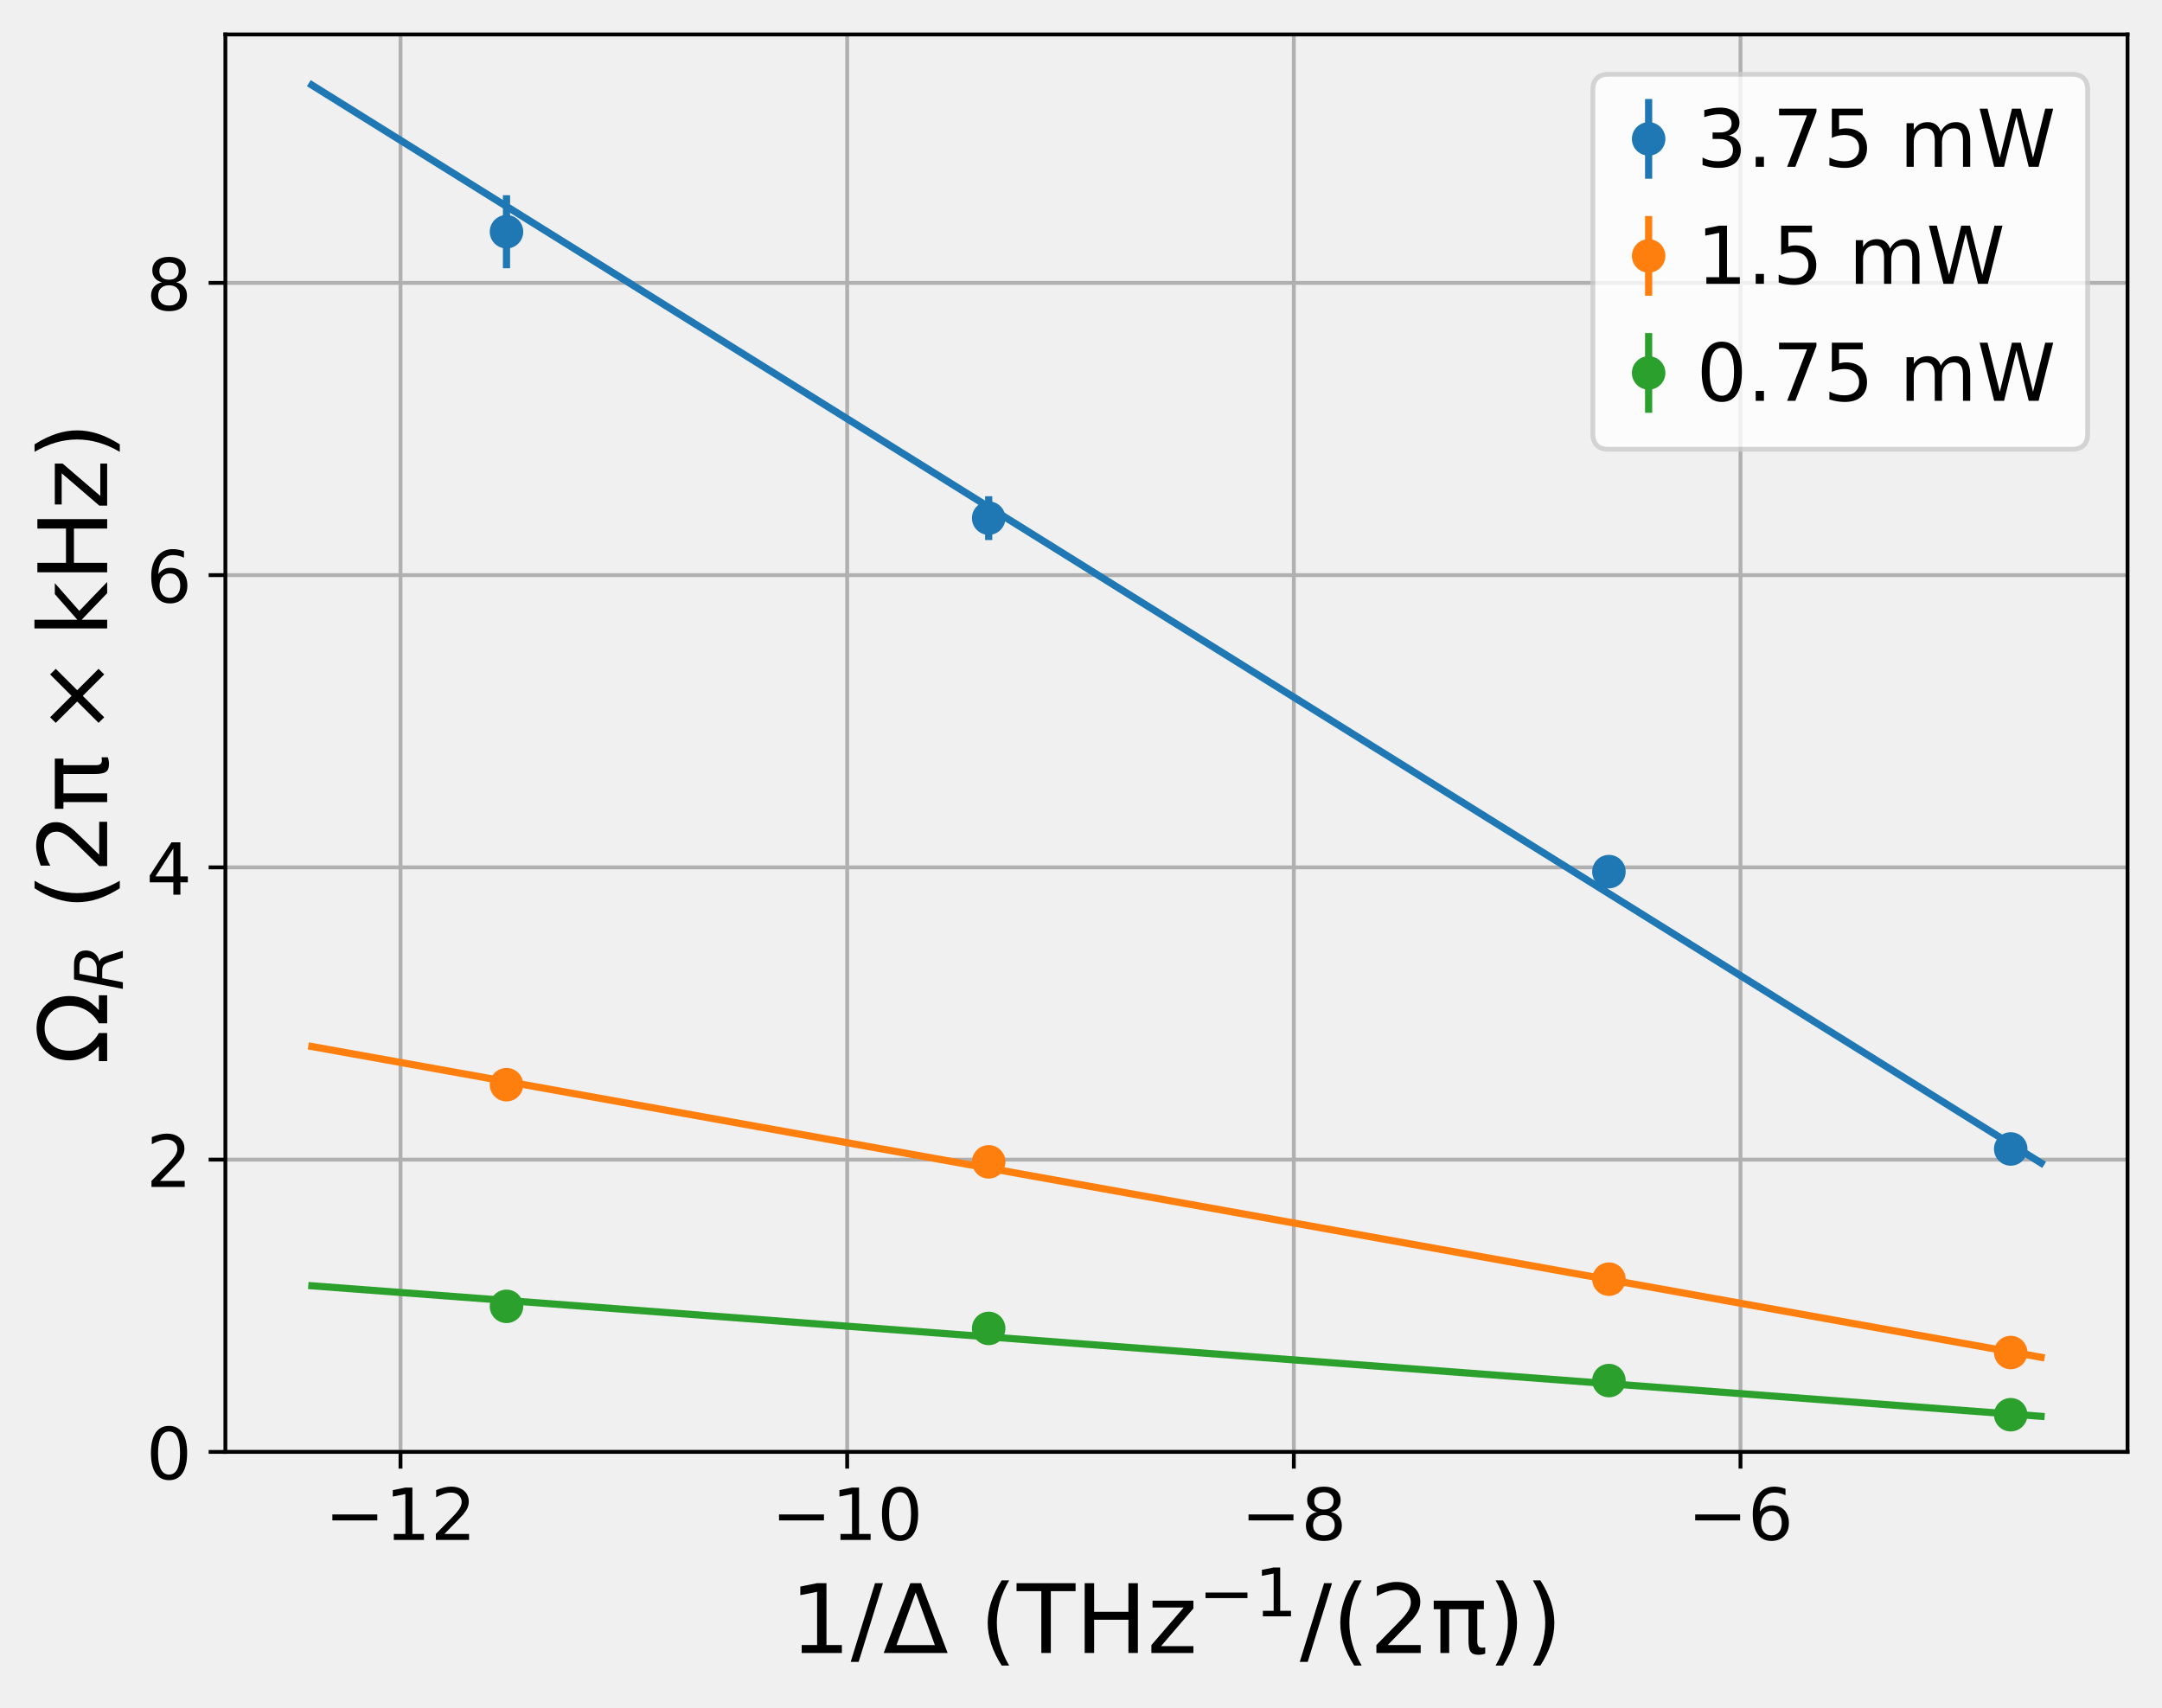
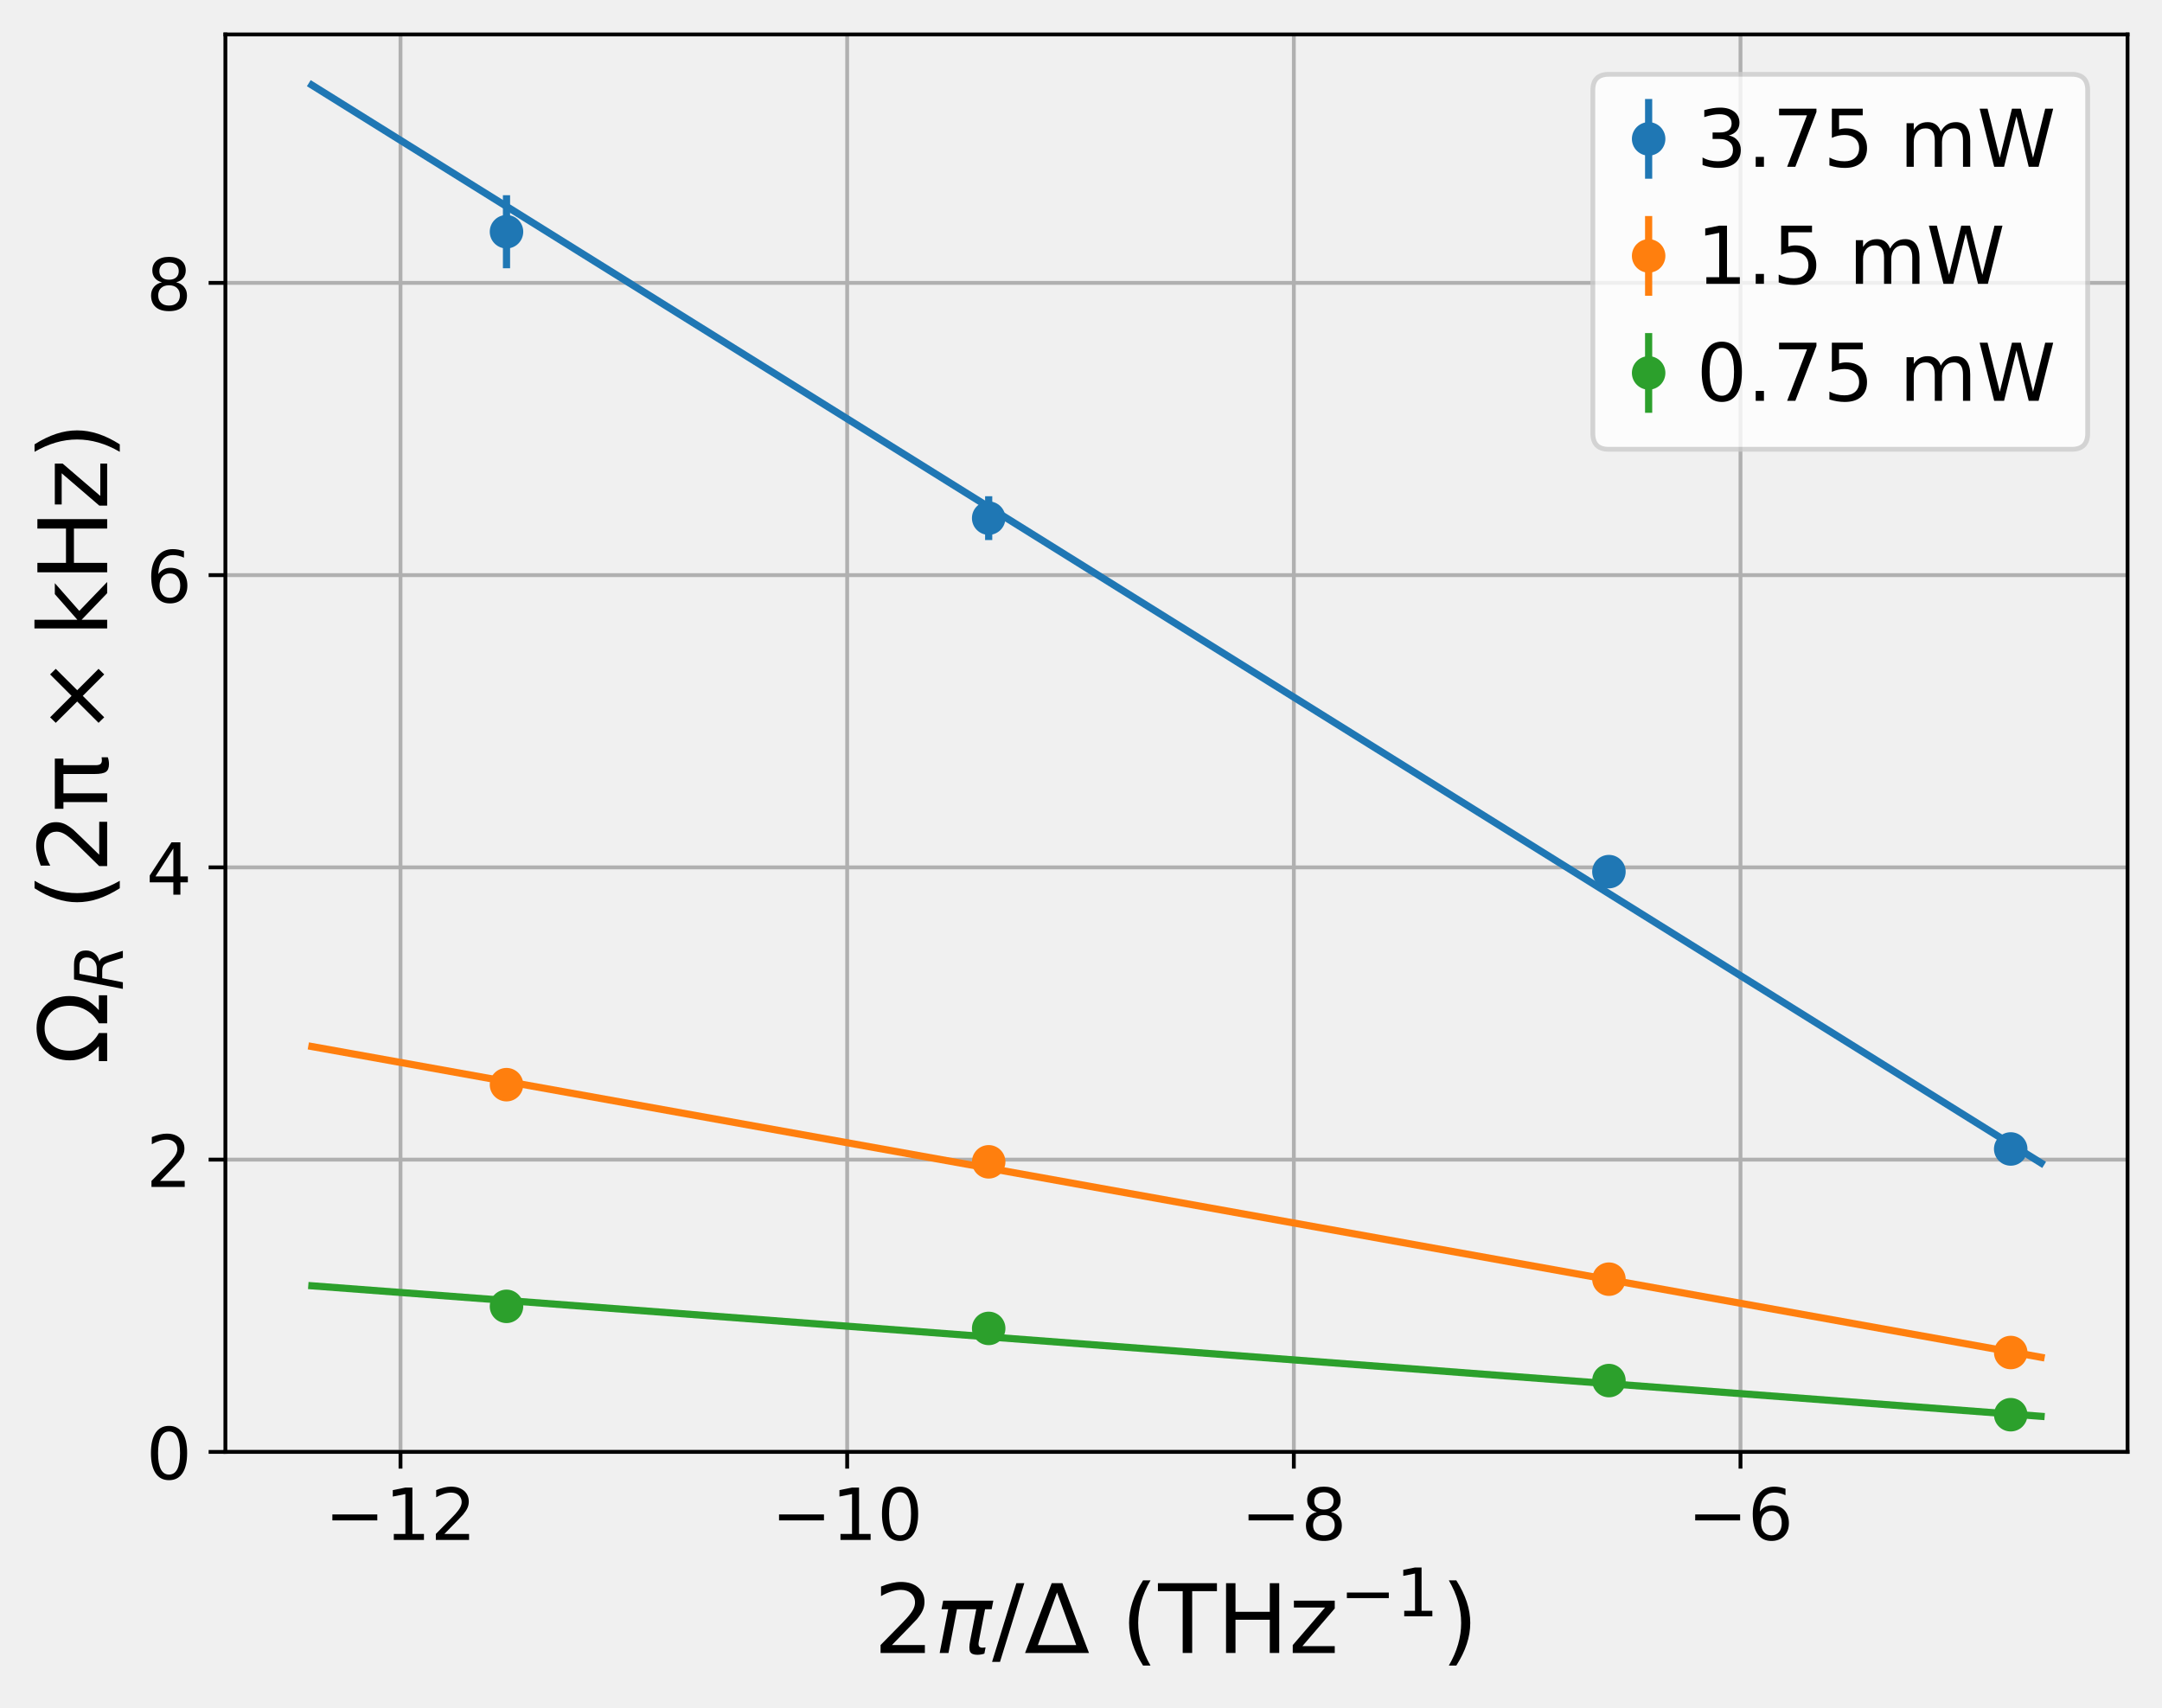
<svg xmlns="http://www.w3.org/2000/svg" xmlns:xlink="http://www.w3.org/1999/xlink" height="356.921pt" version="1.1" viewBox="0 0 451.803 356.921" width="451.803pt">
  <defs>
    <style type="text/css">*{stroke-linecap:butt;stroke-linejoin:round;}</style>
  </defs>
  <g id="figure_1">
    <g id="patch_1">
      <path d="M 0 356.921  L 451.803 356.921  L 451.803 0  L 0 0  z " style="fill:none;" />
    </g>
    <g id="axes_1">
      <g id="patch_2">
        <path d="M 47.1 303.404  L 444.603 303.404  L 444.603 7.2  L 47.1 7.2  z " style="fill:none;" />
      </g>
      <g id="matplotlib.axis_1">
        <g id="xtick_1">
          <g id="line2d_1">
            <path clip-path="url(#p856362ca1c)" d="M 83.696 303.404  L 83.696 7.2  " style="fill:none;stroke:#b0b0b0;stroke-linecap:square;stroke-width:0.8;" />
          </g>
          <g id="line2d_2">
            <defs>
              <path d="M 0 0  L 0 3.5  " id="m005f0a59be" style="stroke:#000000;stroke-width:0.8;" />
            </defs>
            <g>
              <use style="stroke:#000000;stroke-width:0.8;" x="83.696" xlink:href="#m005f0a59be" y="303.404" />
            </g>
          </g>
          <g id="text_1">
            <g transform="translate(67.8673 321.8016)scale(0.15 -0.15)">
              <defs>
                <path d="M 10.594 35.5  L 73.188 35.5  L 73.188 27.203  L 10.594 27.203  z " id="DejaVuSans-8722" />
                <path d="M 12.406 8.297  L 28.516 8.297  L 28.516 63.922  L 10.984 60.406  L 10.984 69.391  L 28.422 72.906  L 38.281 72.906  L 38.281 8.297  L 54.391 8.297  L 54.391 0  L 12.406 0  z " id="DejaVuSans-49" />
                <path d="M 19.188 8.297  L 53.609 8.297  L 53.609 0  L 7.328 0  L 7.328 8.297  Q 12.938 14.109 22.625 23.891  Q 32.328 33.688 34.812 36.531  Q 39.547 41.844 41.422 45.531  Q 43.312 49.219 43.312 52.781  Q 43.312 58.594 39.234 62.25  Q 35.156 65.922 28.609 65.922  Q 23.969 65.922 18.812 64.312  Q 13.672 62.703 7.812 59.422  L 7.812 69.391  Q 13.766 71.781 18.938 73  Q 24.125 74.219 28.422 74.219  Q 39.75 74.219 46.484 68.547  Q 53.219 62.891 53.219 53.422  Q 53.219 48.922 51.531 44.891  Q 49.859 40.875 45.406 35.406  Q 44.188 33.984 37.641 27.219  Q 31.109 20.453 19.188 8.297  z " id="DejaVuSans-50" />
              </defs>
              <use xlink:href="#DejaVuSans-8722" />
              <use x="83.789" xlink:href="#DejaVuSans-49" />
              <use x="147.412" xlink:href="#DejaVuSans-50" />
            </g>
          </g>
        </g>
        <g id="xtick_2">
          <g id="line2d_3">
            <path clip-path="url(#p856362ca1c)" d="M 177.037 303.404  L 177.037 7.2  " style="fill:none;stroke:#b0b0b0;stroke-linecap:square;stroke-width:0.8;" />
          </g>
          <g id="line2d_4">
            <g>
              <use style="stroke:#000000;stroke-width:0.8;" x="177.037" xlink:href="#m005f0a59be" y="303.404" />
            </g>
          </g>
          <g id="text_2">
            <g transform="translate(161.2088 321.8016)scale(0.15 -0.15)">
              <defs>
                <path d="M 31.781 66.406  Q 24.172 66.406 20.328 58.906  Q 16.5 51.422 16.5 36.375  Q 16.5 21.391 20.328 13.891  Q 24.172 6.391 31.781 6.391  Q 39.453 6.391 43.281 13.891  Q 47.125 21.391 47.125 36.375  Q 47.125 51.422 43.281 58.906  Q 39.453 66.406 31.781 66.406  z M 31.781 74.219  Q 44.047 74.219 50.516 64.516  Q 56.984 54.828 56.984 36.375  Q 56.984 17.969 50.516 8.266  Q 44.047 -1.422 31.781 -1.422  Q 19.531 -1.422 13.062 8.266  Q 6.594 17.969 6.594 36.375  Q 6.594 54.828 13.062 64.516  Q 19.531 74.219 31.781 74.219  z " id="DejaVuSans-48" />
              </defs>
              <use xlink:href="#DejaVuSans-8722" />
              <use x="83.789" xlink:href="#DejaVuSans-49" />
              <use x="147.412" xlink:href="#DejaVuSans-48" />
            </g>
          </g>
        </g>
        <g id="xtick_3">
          <g id="line2d_5">
            <path clip-path="url(#p856362ca1c)" d="M 270.379 303.404  L 270.379 7.2  " style="fill:none;stroke:#b0b0b0;stroke-linecap:square;stroke-width:0.8;" />
          </g>
          <g id="line2d_6">
            <g>
              <use style="stroke:#000000;stroke-width:0.8;" x="270.379" xlink:href="#m005f0a59be" y="303.404" />
            </g>
          </g>
          <g id="text_3">
            <g transform="translate(259.3221 321.8016)scale(0.15 -0.15)">
              <defs>
                <path d="M 31.781 34.625  Q 24.75 34.625 20.719 30.859  Q 16.703 27.094 16.703 20.516  Q 16.703 13.922 20.719 10.156  Q 24.75 6.391 31.781 6.391  Q 38.812 6.391 42.859 10.172  Q 46.922 13.969 46.922 20.516  Q 46.922 27.094 42.891 30.859  Q 38.875 34.625 31.781 34.625  z M 21.922 38.812  Q 15.578 40.375 12.031 44.719  Q 8.5 49.078 8.5 55.328  Q 8.5 64.062 14.719 69.141  Q 20.953 74.219 31.781 74.219  Q 42.672 74.219 48.875 69.141  Q 55.078 64.062 55.078 55.328  Q 55.078 49.078 51.531 44.719  Q 48 40.375 41.703 38.812  Q 48.828 37.156 52.797 32.312  Q 56.781 27.484 56.781 20.516  Q 56.781 9.906 50.312 4.234  Q 43.844 -1.422 31.781 -1.422  Q 19.734 -1.422 13.25 4.234  Q 6.781 9.906 6.781 20.516  Q 6.781 27.484 10.781 32.312  Q 14.797 37.156 21.922 38.812  z M 18.312 54.391  Q 18.312 48.734 21.844 45.562  Q 25.391 42.391 31.781 42.391  Q 38.141 42.391 41.719 45.562  Q 45.312 48.734 45.312 54.391  Q 45.312 60.062 41.719 63.234  Q 38.141 66.406 31.781 66.406  Q 25.391 66.406 21.844 63.234  Q 18.312 60.062 18.312 54.391  z " id="DejaVuSans-56" />
              </defs>
              <use xlink:href="#DejaVuSans-8722" />
              <use x="83.789" xlink:href="#DejaVuSans-56" />
            </g>
          </g>
        </g>
        <g id="xtick_4">
          <g id="line2d_7">
            <path clip-path="url(#p856362ca1c)" d="M 363.72 303.404  L 363.72 7.2  " style="fill:none;stroke:#b0b0b0;stroke-linecap:square;stroke-width:0.8;" />
          </g>
          <g id="line2d_8">
            <g>
              <use style="stroke:#000000;stroke-width:0.8;" x="363.72" xlink:href="#m005f0a59be" y="303.404" />
            </g>
          </g>
          <g id="text_4">
            <g transform="translate(352.6636 321.8016)scale(0.15 -0.15)">
              <defs>
                <path d="M 33.016 40.375  Q 26.375 40.375 22.484 35.828  Q 18.609 31.297 18.609 23.391  Q 18.609 15.531 22.484 10.953  Q 26.375 6.391 33.016 6.391  Q 39.656 6.391 43.531 10.953  Q 47.406 15.531 47.406 23.391  Q 47.406 31.297 43.531 35.828  Q 39.656 40.375 33.016 40.375  z M 52.594 71.297  L 52.594 62.312  Q 48.875 64.062 45.094 64.984  Q 41.312 65.922 37.594 65.922  Q 27.828 65.922 22.672 59.328  Q 17.531 52.734 16.797 39.406  Q 19.672 43.656 24.016 45.922  Q 28.375 48.188 33.594 48.188  Q 44.578 48.188 50.953 41.516  Q 57.328 34.859 57.328 23.391  Q 57.328 12.156 50.688 5.359  Q 44.047 -1.422 33.016 -1.422  Q 20.359 -1.422 13.672 8.266  Q 6.984 17.969 6.984 36.375  Q 6.984 53.656 15.188 63.938  Q 23.391 74.219 37.203 74.219  Q 40.922 74.219 44.703 73.484  Q 48.484 72.75 52.594 71.297  z " id="DejaVuSans-54" />
              </defs>
              <use xlink:href="#DejaVuSans-8722" />
              <use x="83.789" xlink:href="#DejaVuSans-54" />
            </g>
          </g>
        </g>
        <g id="text_5">
-           <g transform="translate(165.0516 345.5618)scale(0.2 -0.2)">
-             <defs>
+           <g transform="translate(182.5516 345.5618)scale(0.2 -0.2)">
+             <defs>
+               <path d="M 9.125 54.688  L 61.531 54.688  L 59.766 45.703  L 52.875 45.703  L 46.344 12.109  Q 45.656 8.594 46.578 7.031  Q 47.469 5.516 50.141 5.516  Q 50.875 5.516 51.953 5.672  Q 53.078 5.766 53.422 5.812  L 52.156 -0.688  Q 50.344 -1.312 48.484 -1.609  Q 46.578 -1.906 44.781 -1.906  Q 38.922 -1.906 37.312 1.266  Q 35.688 4.5 37.359 13.094  L 43.703 45.703  L 23.531 45.703  L 14.656 0  L 5.469 0  L 14.359 45.703  L 7.375 45.703  z " id="DejaVuSans-Oblique-960" />
              <path d="M 25.391 72.906  L 33.688 72.906  L 8.297 -9.281  L 0 -9.281  z " id="DejaVuSans-47" />
              <path d="M 34.188 63.188  L 14.156 8.203  L 54.25 8.203  z M 0.781 0  L 28.609 72.906  L 39.797 72.906  L 67.578 0  z " id="DejaVuSans-916" />
              <path d="M 31 75.875  Q 24.469 64.656 21.281 53.656  Q 18.109 42.672 18.109 31.391  Q 18.109 20.125 21.312 9.062  Q 24.516 -2 31 -13.188  L 23.188 -13.188  Q 15.875 -1.703 12.234 9.375  Q 8.594 20.453 8.594 31.391  Q 8.594 42.281 12.203 53.312  Q 15.828 64.359 23.188 75.875  z " id="DejaVuSans-40" />
              <path d="M -0.297 72.906  L 61.375 72.906  L 61.375 64.594  L 35.5 64.594  L 35.5 0  L 25.594 0  L 25.594 64.594  L -0.297 64.594  z " id="DejaVuSans-84" />
              <path d="M 9.812 72.906  L 19.672 72.906  L 19.672 43.016  L 55.516 43.016  L 55.516 72.906  L 65.375 72.906  L 65.375 0  L 55.516 0  L 55.516 34.719  L 19.672 34.719  L 19.672 0  L 9.812 0  z " id="DejaVuSans-72" />
              <path d="M 5.516 54.688  L 48.188 54.688  L 48.188 46.484  L 14.406 7.172  L 48.188 7.172  L 48.188 0  L 4.297 0  L 4.297 8.203  L 38.094 47.516  L 5.516 47.516  z " id="DejaVuSans-122" />
-               <path d="M 3.609 54.688  L 56 54.688  L 56 45.703  L 49.125 45.703  L 49.125 12.109  Q 49.125 8.594 50.312 7.047  Q 51.516 5.516 54.203 5.516  Q 54.938 5.516 56 5.641  Q 57.078 5.766 57.422 5.812  L 57.422 -0.688  Q 55.719 -1.312 53.906 -1.609  Q 52.094 -1.906 50.297 -1.906  Q 44.438 -1.906 42.188 1.297  Q 39.938 4.5 39.938 13.094  L 39.938 45.703  L 19.781 45.703  L 19.781 0  L 10.594 0  L 10.594 45.703  L 3.609 45.703  z " id="DejaVuSans-960" />
              <path d="M 8.016 75.875  L 15.828 75.875  Q 23.141 64.359 26.781 53.312  Q 30.422 42.281 30.422 31.391  Q 30.422 20.453 26.781 9.375  Q 23.141 -1.703 15.828 -13.188  L 8.016 -13.188  Q 14.5 -2 17.703 9.062  Q 20.906 20.125 20.906 31.391  Q 20.906 42.672 17.703 53.656  Q 14.5 64.656 8.016 75.875  z " id="DejaVuSans-41" />
            </defs>
-             <use transform="translate(0 0.684375)" xlink:href="#DejaVuSans-49" />
-             <use transform="translate(63.62305 0.684375)" xlink:href="#DejaVuSans-47" />
-             <use transform="translate(97.31445 0.684375)" xlink:href="#DejaVuSans-916" />
-             <use transform="translate(198.193 0.684375)" xlink:href="#DejaVuSans-40" />
-             <use transform="translate(237.2067 0.684375)" xlink:href="#DejaVuSans-84" />
-             <use transform="translate(298.2907 0.684375)" xlink:href="#DejaVuSans-72" />
-             <use transform="translate(373.486 0.684375)" xlink:href="#DejaVuSans-122" />
-             <use transform="translate(426.9333 38.96563)scale(0.7)" xlink:href="#DejaVuSans-8722" />
-             <use transform="translate(485.5856 38.96563)scale(0.7)" xlink:href="#DejaVuSans-49" />
-             <use transform="translate(532.8561 0.684375)" xlink:href="#DejaVuSans-47" />
-             <use transform="translate(566.5475 0.684375)" xlink:href="#DejaVuSans-40" />
-             <use transform="translate(605.5612 0.684375)" xlink:href="#DejaVuSans-50" />
-             <use transform="translate(669.1842 0.684375)" xlink:href="#DejaVuSans-960" />
-             <use transform="translate(729.3893 0.684375)" xlink:href="#DejaVuSans-41" />
-             <use transform="translate(768.403 0.684375)" xlink:href="#DejaVuSans-41" />
+             <use transform="translate(0 0.684375)" xlink:href="#DejaVuSans-50" />
+             <use transform="translate(63.62305 0.684375)" xlink:href="#DejaVuSans-Oblique-960" />
+             <use transform="translate(123.8281 0.684375)" xlink:href="#DejaVuSans-47" />
+             <use transform="translate(157.5195 0.684375)" xlink:href="#DejaVuSans-916" />
+             <use transform="translate(258.3981 0.684375)" xlink:href="#DejaVuSans-40" />
+             <use transform="translate(297.4118 0.684375)" xlink:href="#DejaVuSans-84" />
+             <use transform="translate(358.4958 0.684375)" xlink:href="#DejaVuSans-72" />
+             <use transform="translate(433.6911 0.684375)" xlink:href="#DejaVuSans-122" />
+             <use transform="translate(487.1383 38.96563)scale(0.7)" xlink:href="#DejaVuSans-8722" />
+             <use transform="translate(545.7907 38.96563)scale(0.7)" xlink:href="#DejaVuSans-49" />
+             <use transform="translate(593.0612 0.684375)" xlink:href="#DejaVuSans-41" />
          </g>
        </g>
      </g>
      <g id="matplotlib.axis_2">
        <g id="ytick_1">
          <g id="line2d_9">
            <path clip-path="url(#p856362ca1c)" d="M 47.1 303.404  L 444.603 303.404  " style="fill:none;stroke:#b0b0b0;stroke-linecap:square;stroke-width:0.8;" />
          </g>
          <g id="line2d_10">
            <defs>
              <path d="M 0 0  L -3.5 0  " id="mc3ce260a5b" style="stroke:#000000;stroke-width:0.8;" />
            </defs>
            <g>
              <use style="stroke:#000000;stroke-width:0.8;" x="47.1" xlink:href="#mc3ce260a5b" y="303.404" />
            </g>
          </g>
          <g id="text_6">
            <g transform="translate(30.55625 309.1028)scale(0.15 -0.15)">
              <use xlink:href="#DejaVuSans-48" />
            </g>
          </g>
        </g>
        <g id="ytick_2">
          <g id="line2d_11">
            <path clip-path="url(#p856362ca1c)" d="M 47.1 242.331  L 444.603 242.331  " style="fill:none;stroke:#b0b0b0;stroke-linecap:square;stroke-width:0.8;" />
          </g>
          <g id="line2d_12">
            <g>
              <use style="stroke:#000000;stroke-width:0.8;" x="47.1" xlink:href="#mc3ce260a5b" y="242.331" />
            </g>
          </g>
          <g id="text_7">
            <g transform="translate(30.55625 248.0298)scale(0.15 -0.15)">
              <use xlink:href="#DejaVuSans-50" />
            </g>
          </g>
        </g>
        <g id="ytick_3">
          <g id="line2d_13">
            <path clip-path="url(#p856362ca1c)" d="M 47.1 181.258  L 444.603 181.258  " style="fill:none;stroke:#b0b0b0;stroke-linecap:square;stroke-width:0.8;" />
          </g>
          <g id="line2d_14">
            <g>
              <use style="stroke:#000000;stroke-width:0.8;" x="47.1" xlink:href="#mc3ce260a5b" y="181.258" />
            </g>
          </g>
          <g id="text_8">
            <g transform="translate(30.55625 186.9568)scale(0.15 -0.15)">
              <defs>
                <path d="M 37.797 64.312  L 12.891 25.391  L 37.797 25.391  z M 35.203 72.906  L 47.609 72.906  L 47.609 25.391  L 58.016 25.391  L 58.016 17.188  L 47.609 17.188  L 47.609 0  L 37.797 0  L 37.797 17.188  L 4.891 17.188  L 4.891 26.703  z " id="DejaVuSans-52" />
              </defs>
              <use xlink:href="#DejaVuSans-52" />
            </g>
          </g>
        </g>
        <g id="ytick_4">
          <g id="line2d_15">
            <path clip-path="url(#p856362ca1c)" d="M 47.1 120.185  L 444.603 120.185  " style="fill:none;stroke:#b0b0b0;stroke-linecap:square;stroke-width:0.8;" />
          </g>
          <g id="line2d_16">
            <g>
              <use style="stroke:#000000;stroke-width:0.8;" x="47.1" xlink:href="#mc3ce260a5b" y="120.185" />
            </g>
          </g>
          <g id="text_9">
            <g transform="translate(30.55625 125.8838)scale(0.15 -0.15)">
              <use xlink:href="#DejaVuSans-54" />
            </g>
          </g>
        </g>
        <g id="ytick_5">
          <g id="line2d_17">
            <path clip-path="url(#p856362ca1c)" d="M 47.1 59.112  L 444.603 59.112  " style="fill:none;stroke:#b0b0b0;stroke-linecap:square;stroke-width:0.8;" />
          </g>
          <g id="line2d_18">
            <g>
              <use style="stroke:#000000;stroke-width:0.8;" x="47.1" xlink:href="#mc3ce260a5b" y="59.112" />
            </g>
          </g>
          <g id="text_10">
            <g transform="translate(30.55625 64.81086)scale(0.15 -0.15)">
              <use xlink:href="#DejaVuSans-56" />
            </g>
          </g>
        </g>
        <g id="text_11">
          <g transform="translate(22.39688 222.502)rotate(-90)scale(0.2 -0.2)">
            <defs>
              <path d="M 72.609 8.688  L 72.609 0  L 43.312 0  L 43.312 8.688  Q 51.953 13.422 56.781 21.531  Q 61.625 29.641 61.625 39.5  Q 61.625 51.219 55.172 58.297  Q 48.734 65.375 38.188 65.375  Q 27.641 65.375 21.172 58.266  Q 14.703 51.172 14.703 39.5  Q 14.703 29.641 19.531 21.531  Q 24.422 13.422 33.109 8.688  L 33.109 0  L 3.812 0  L 3.812 8.688  L 19.391 8.688  Q 11.672 15.484 8.109 22.75  Q 4.594 30.031 4.594 39.016  Q 4.594 54.547 13.969 64.156  Q 23.297 73.781 38.188 73.781  Q 52.984 73.781 62.406 64.156  Q 71.781 54.594 71.781 39.5  Q 71.781 30.031 68.312 22.797  Q 64.844 15.578 56.984 8.688  z " id="DejaVuSans-937" />
              <path d="M 25.203 64.797  L 20.219 38.922  L 32.906 38.922  Q 40.375 38.922 44.984 43.047  Q 49.609 47.172 49.609 53.812  Q 49.609 59.125 46.5 61.953  Q 43.406 64.797 37.594 64.797  z M 43.312 35.016  Q 46.438 34.281 48.516 31.391  Q 50.594 28.516 53.328 19.922  L 59.516 0  L 49.125 0  L 43.406 18.703  Q 41.219 25.922 38.328 28.359  Q 35.453 30.812 29.5 30.812  L 18.609 30.812  L 12.594 0  L 2.688 0  L 16.891 72.906  L 39.109 72.906  Q 49.219 72.906 54.609 68.328  Q 60.016 63.766 60.016 55.172  Q 60.016 47.562 55.422 41.984  Q 50.828 36.422 43.312 35.016  z " id="DejaVuSans-Oblique-82" />
+               <path d="M 3.609 54.688  L 56 54.688  L 56 45.703  L 49.125 45.703  L 49.125 12.109  Q 49.125 8.594 50.312 7.047  Q 51.516 5.516 54.203 5.516  Q 54.938 5.516 56 5.641  Q 57.078 5.766 57.422 5.812  L 57.422 -0.688  Q 55.719 -1.312 53.906 -1.609  Q 52.094 -1.906 50.297 -1.906  Q 44.438 -1.906 42.188 1.297  Q 39.938 4.5 39.938 13.094  L 39.938 45.703  L 19.781 45.703  L 19.781 0  L 10.594 0  L 10.594 45.703  L 3.609 45.703  z " id="DejaVuSans-960" />
              <path d="M 70.125 53.719  L 47.797 31.297  L 70.125 8.984  L 64.312 3.078  L 41.891 25.484  L 19.484 3.078  L 13.719 8.984  L 35.984 31.297  L 13.719 53.719  L 19.484 59.625  L 41.891 37.203  L 64.312 59.625  z " id="DejaVuSans-215" />
              <path d="M 9.078 75.984  L 18.109 75.984  L 18.109 31.109  L 44.922 54.688  L 56.391 54.688  L 27.391 29.109  L 57.625 0  L 45.906 0  L 18.109 26.703  L 18.109 0  L 9.078 0  z " id="DejaVuSans-107" />
            </defs>
            <use transform="translate(0 0.015625)" xlink:href="#DejaVuSans-937" />
            <use transform="translate(77.37305 -16.39062)scale(0.7)" xlink:href="#DejaVuSans-Oblique-82" />
            <use transform="translate(161.2155 0.015625)" xlink:href="#DejaVuSans-40" />
            <use transform="translate(200.2292 0.015625)" xlink:href="#DejaVuSans-50" />
            <use transform="translate(263.8522 0.015625)" xlink:href="#DejaVuSans-960" />
            <use transform="translate(343.5397 0.015625)" xlink:href="#DejaVuSans-215" />
            <use transform="translate(446.8112 0.015625)" xlink:href="#DejaVuSans-107" />
            <use transform="translate(504.7214 0.015625)" xlink:href="#DejaVuSans-72" />
            <use transform="translate(579.9167 0.015625)" xlink:href="#DejaVuSans-122" />
            <use transform="translate(632.4069 0.015625)" xlink:href="#DejaVuSans-41" />
          </g>
        </g>
      </g>
      <g id="LineCollection_1">
        <path clip-path="url(#p856362ca1c)" d="M 336.224 184.861  L 336.224 179.426  " style="fill:none;stroke:#1f77b4;stroke-width:1.5;" />
        <path clip-path="url(#p856362ca1c)" d="M 420.188 241.659  L 420.188 238.544  " style="fill:none;stroke:#1f77b4;stroke-width:1.5;" />
        <path clip-path="url(#p856362ca1c)" d="M 206.609 112.856  L 206.609 103.695  " style="fill:none;stroke:#1f77b4;stroke-width:1.5;" />
        <path clip-path="url(#p856362ca1c)" d="M 105.845 56.058  L 105.845 40.79  " style="fill:none;stroke:#1f77b4;stroke-width:1.5;" />
      </g>
      <g id="LineCollection_2">
        <path clip-path="url(#p856362ca1c)" d="M 336.224 268.318  L 336.224 266.302  " style="fill:none;stroke:#ff7f0e;stroke-width:1.5;" />
        <path clip-path="url(#p856362ca1c)" d="M 420.188 283.311  L 420.188 281.967  " style="fill:none;stroke:#ff7f0e;stroke-width:1.5;" />
        <path clip-path="url(#p856362ca1c)" d="M 206.609 244.102  L 206.609 241.476  " style="fill:none;stroke:#ff7f0e;stroke-width:1.5;" />
        <path clip-path="url(#p856362ca1c)" d="M 105.845 227.765  L 105.845 225.566  " style="fill:none;stroke:#ff7f0e;stroke-width:1.5;" />
      </g>
      <g id="LineCollection_3">
        <path clip-path="url(#p856362ca1c)" d="M 336.224 288.96  L 336.224 288.044  " style="fill:none;stroke:#2ca02c;stroke-width:1.5;" />
        <path clip-path="url(#p856362ca1c)" d="M 420.188 295.871  L 420.188 295.4  " style="fill:none;stroke:#2ca02c;stroke-width:1.5;" />
        <path clip-path="url(#p856362ca1c)" d="M 206.609 278.883  L 206.609 276.318  " style="fill:none;stroke:#2ca02c;stroke-width:1.5;" />
        <path clip-path="url(#p856362ca1c)" d="M 105.845 273.875  L 105.845 272.104  " style="fill:none;stroke:#2ca02c;stroke-width:1.5;" />
      </g>
      <g id="line2d_19">
        <path clip-path="url(#p856362ca1c)" d="M 426.535 243.038  L 65.168 17.776  L 65.168 17.776  " style="fill:none;stroke:#1f77b4;stroke-linecap:square;stroke-width:1.5;" />
      </g>
      <g id="line2d_20">
        <path clip-path="url(#p856362ca1c)" d="M 426.535 283.637  L 65.168 218.694  L 65.168 218.694  " style="fill:none;stroke:#ff7f0e;stroke-linecap:square;stroke-width:1.5;" />
      </g>
      <g id="line2d_21">
        <path clip-path="url(#p856362ca1c)" d="M 426.535 295.97  L 65.168 268.696  L 65.168 268.696  " style="fill:none;stroke:#2ca02c;stroke-linecap:square;stroke-width:1.5;" />
      </g>
      <g id="line2d_22">
        <defs>
          <path d="M 0 3  C 0.796 3 1.559 2.684 2.121 2.121  C 2.684 1.559 3 0.796 3 0  C 3 -0.796 2.684 -1.559 2.121 -2.121  C 1.559 -2.684 0.796 -3 0 -3  C -0.796 -3 -1.559 -2.684 -2.121 -2.121  C -2.684 -1.559 -3 -0.796 -3 0  C -3 0.796 -2.684 1.559 -2.121 2.121  C -1.559 2.684 -0.796 3 0 3  z " id="mcb2457e3ba" style="stroke:#1f77b4;" />
        </defs>
        <g clip-path="url(#p856362ca1c)">
          <use style="fill:#1f77b4;stroke:#1f77b4;" x="336.224" xlink:href="#mcb2457e3ba" y="182.144" />
          <use style="fill:#1f77b4;stroke:#1f77b4;" x="420.188" xlink:href="#mcb2457e3ba" y="240.102" />
          <use style="fill:#1f77b4;stroke:#1f77b4;" x="206.609" xlink:href="#mcb2457e3ba" y="108.276" />
          <use style="fill:#1f77b4;stroke:#1f77b4;" x="105.845" xlink:href="#mcb2457e3ba" y="48.424" />
        </g>
      </g>
      <g id="line2d_23">
        <defs>
          <path d="M 0 3  C 0.796 3 1.559 2.684 2.121 2.121  C 2.684 1.559 3 0.796 3 0  C 3 -0.796 2.684 -1.559 2.121 -2.121  C 1.559 -2.684 0.796 -3 0 -3  C -0.796 -3 -1.559 -2.684 -2.121 -2.121  C -2.684 -1.559 -3 -0.796 -3 0  C -3 0.796 -2.684 1.559 -2.121 2.121  C -1.559 2.684 -0.796 3 0 3  z " id="mbbb2a9d153" style="stroke:#ff7f0e;" />
        </defs>
        <g clip-path="url(#p856362ca1c)">
          <use style="fill:#ff7f0e;stroke:#ff7f0e;" x="336.224" xlink:href="#mbbb2a9d153" y="267.31" />
          <use style="fill:#ff7f0e;stroke:#ff7f0e;" x="420.188" xlink:href="#mbbb2a9d153" y="282.639" />
          <use style="fill:#ff7f0e;stroke:#ff7f0e;" x="206.609" xlink:href="#mbbb2a9d153" y="242.789" />
          <use style="fill:#ff7f0e;stroke:#ff7f0e;" x="105.845" xlink:href="#mbbb2a9d153" y="226.666" />
        </g>
      </g>
      <g id="line2d_24">
        <defs>
          <path d="M 0 3  C 0.796 3 1.559 2.684 2.121 2.121  C 2.684 1.559 3 0.796 3 0  C 3 -0.796 2.684 -1.559 2.121 -2.121  C 1.559 -2.684 0.796 -3 0 -3  C -0.796 -3 -1.559 -2.684 -2.121 -2.121  C -2.684 -1.559 -3 -0.796 -3 0  C -3 0.796 -2.684 1.559 -2.121 2.121  C -1.559 2.684 -0.796 3 0 3  z " id="mbab2358add" style="stroke:#2ca02c;" />
        </defs>
        <g clip-path="url(#p856362ca1c)">
          <use style="fill:#2ca02c;stroke:#2ca02c;" x="336.224" xlink:href="#mbab2358add" y="288.502" />
          <use style="fill:#2ca02c;stroke:#2ca02c;" x="420.188" xlink:href="#mbab2358add" y="295.635" />
          <use style="fill:#2ca02c;stroke:#2ca02c;" x="206.609" xlink:href="#mbab2358add" y="277.601" />
          <use style="fill:#2ca02c;stroke:#2ca02c;" x="105.845" xlink:href="#mbab2358add" y="272.99" />
        </g>
      </g>
      <g id="patch_3">
        <path d="M 47.1 303.404  L 47.1 7.2  " style="fill:none;stroke:#000000;stroke-linecap:square;stroke-linejoin:miter;stroke-width:0.8;" />
      </g>
      <g id="patch_4">
        <path d="M 444.603 303.404  L 444.603 7.2  " style="fill:none;stroke:#000000;stroke-linecap:square;stroke-linejoin:miter;stroke-width:0.8;" />
      </g>
      <g id="patch_5">
        <path d="M 47.1 303.404  L 444.603 303.404  " style="fill:none;stroke:#000000;stroke-linecap:square;stroke-linejoin:miter;stroke-width:0.8;" />
      </g>
      <g id="patch_6">
        <path d="M 47.1 7.2  L 444.603 7.2  " style="fill:none;stroke:#000000;stroke-linecap:square;stroke-linejoin:miter;stroke-width:0.8;" />
      </g>
      <g id="legend_1">
        <g id="patch_7">
          <path d="M 336.193 93.889  L 432.941 93.889  Q 436.273 93.889 436.273 90.557  L 436.273 18.862  Q 436.273 15.53 432.941 15.53  L 336.193 15.53  Q 332.861 15.53 332.861 18.862  L 332.861 90.557  Q 332.861 93.889 336.193 93.889  z " style="fill:#ffffff;opacity:0.8;stroke:#cccccc;stroke-linejoin:miter;" />
        </g>
        <g id="LineCollection_4">
          <path d="M 344.523 37.352  L 344.523 20.692  " style="fill:none;stroke:#1f77b4;stroke-width:1.5;" />
        </g>
        <g id="line2d_25" />
        <g id="line2d_26">
          <g>
            <use style="fill:#1f77b4;stroke:#1f77b4;" x="344.523" xlink:href="#mcb2457e3ba" y="29.022" />
          </g>
        </g>
        <g id="text_12">
          <g transform="translate(354.5194 34.853)scale(0.1666 -0.1666)">
            <defs>
              <path d="M 40.578 39.312  Q 47.656 37.797 51.625 33  Q 55.609 28.219 55.609 21.188  Q 55.609 10.406 48.188 4.484  Q 40.766 -1.422 27.094 -1.422  Q 22.516 -1.422 17.656 -0.516  Q 12.797 0.391 7.625 2.203  L 7.625 11.719  Q 11.719 9.328 16.594 8.109  Q 21.484 6.891 26.812 6.891  Q 36.078 6.891 40.938 10.547  Q 45.797 14.203 45.797 21.188  Q 45.797 27.641 41.281 31.266  Q 36.766 34.906 28.719 34.906  L 20.219 34.906  L 20.219 43.016  L 29.109 43.016  Q 36.375 43.016 40.234 45.922  Q 44.094 48.828 44.094 54.297  Q 44.094 59.906 40.109 62.906  Q 36.141 65.922 28.719 65.922  Q 24.656 65.922 20.016 65.031  Q 15.375 64.156 9.812 62.312  L 9.812 71.094  Q 15.438 72.656 20.344 73.438  Q 25.25 74.219 29.594 74.219  Q 40.828 74.219 47.359 69.109  Q 53.906 64.016 53.906 55.328  Q 53.906 49.266 50.438 45.094  Q 46.969 40.922 40.578 39.312  z " id="DejaVuSans-51" />
              <path d="M 10.688 12.406  L 21 12.406  L 21 0  L 10.688 0  z " id="DejaVuSans-46" />
              <path d="M 8.203 72.906  L 55.078 72.906  L 55.078 68.703  L 28.609 0  L 18.312 0  L 43.219 64.594  L 8.203 64.594  z " id="DejaVuSans-55" />
              <path d="M 10.797 72.906  L 49.516 72.906  L 49.516 64.594  L 19.828 64.594  L 19.828 46.734  Q 21.969 47.469 24.109 47.828  Q 26.266 48.188 28.422 48.188  Q 40.625 48.188 47.75 41.5  Q 54.891 34.812 54.891 23.391  Q 54.891 11.625 47.562 5.094  Q 40.234 -1.422 26.906 -1.422  Q 22.312 -1.422 17.547 -0.641  Q 12.797 0.141 7.719 1.703  L 7.719 11.625  Q 12.109 9.234 16.797 8.062  Q 21.484 6.891 26.703 6.891  Q 35.156 6.891 40.078 11.328  Q 45.016 15.766 45.016 23.391  Q 45.016 31 40.078 35.438  Q 35.156 39.891 26.703 39.891  Q 22.75 39.891 18.812 39.016  Q 14.891 38.141 10.797 36.281  z " id="DejaVuSans-53" />
              <path id="DejaVuSans-32" />
              <path d="M 52 44.188  Q 55.375 50.25 60.062 53.125  Q 64.75 56 71.094 56  Q 79.641 56 84.281 50.016  Q 88.922 44.047 88.922 33.016  L 88.922 0  L 79.891 0  L 79.891 32.719  Q 79.891 40.578 77.094 44.375  Q 74.312 48.188 68.609 48.188  Q 61.625 48.188 57.562 43.547  Q 53.516 38.922 53.516 30.906  L 53.516 0  L 44.484 0  L 44.484 32.719  Q 44.484 40.625 41.703 44.406  Q 38.922 48.188 33.109 48.188  Q 26.219 48.188 22.156 43.531  Q 18.109 38.875 18.109 30.906  L 18.109 0  L 9.078 0  L 9.078 54.688  L 18.109 54.688  L 18.109 46.188  Q 21.188 51.219 25.484 53.609  Q 29.781 56 35.688 56  Q 41.656 56 45.828 52.969  Q 50 49.953 52 44.188  z " id="DejaVuSans-109" />
              <path d="M 3.328 72.906  L 13.281 72.906  L 28.609 11.281  L 43.891 72.906  L 54.984 72.906  L 70.312 11.281  L 85.594 72.906  L 95.609 72.906  L 77.297 0  L 64.891 0  L 49.516 63.281  L 33.984 0  L 21.578 0  z " id="DejaVuSans-87" />
            </defs>
            <use xlink:href="#DejaVuSans-51" />
            <use x="63.623" xlink:href="#DejaVuSans-46" />
            <use x="95.41" xlink:href="#DejaVuSans-55" />
            <use x="159.033" xlink:href="#DejaVuSans-53" />
            <use x="222.656" xlink:href="#DejaVuSans-32" />
            <use x="254.443" xlink:href="#DejaVuSans-109" />
            <use x="351.855" xlink:href="#DejaVuSans-87" />
          </g>
        </g>
        <g id="LineCollection_5">
          <path d="M 344.523 61.806  L 344.523 45.146  " style="fill:none;stroke:#ff7f0e;stroke-width:1.5;" />
        </g>
        <g id="line2d_27" />
        <g id="line2d_28">
          <g>
            <use style="fill:#ff7f0e;stroke:#ff7f0e;" x="344.523" xlink:href="#mbbb2a9d153" y="53.476" />
          </g>
        </g>
        <g id="text_13">
          <g transform="translate(354.5194 59.30675)scale(0.1666 -0.1666)">
            <use xlink:href="#DejaVuSans-49" />
            <use x="63.623" xlink:href="#DejaVuSans-46" />
            <use x="95.41" xlink:href="#DejaVuSans-53" />
            <use x="159.033" xlink:href="#DejaVuSans-32" />
            <use x="190.82" xlink:href="#DejaVuSans-109" />
            <use x="288.232" xlink:href="#DejaVuSans-87" />
          </g>
        </g>
        <g id="LineCollection_6">
          <path d="M 344.523 86.26  L 344.523 69.6  " style="fill:none;stroke:#2ca02c;stroke-width:1.5;" />
        </g>
        <g id="line2d_29" />
        <g id="line2d_30">
          <g>
            <use style="fill:#2ca02c;stroke:#2ca02c;" x="344.523" xlink:href="#mbab2358add" y="77.93" />
          </g>
        </g>
        <g id="text_14">
          <g transform="translate(354.5194 83.76051)scale(0.1666 -0.1666)">
            <use xlink:href="#DejaVuSans-48" />
            <use x="63.623" xlink:href="#DejaVuSans-46" />
            <use x="95.41" xlink:href="#DejaVuSans-55" />
            <use x="159.033" xlink:href="#DejaVuSans-53" />
            <use x="222.656" xlink:href="#DejaVuSans-32" />
            <use x="254.443" xlink:href="#DejaVuSans-109" />
            <use x="351.855" xlink:href="#DejaVuSans-87" />
          </g>
        </g>
      </g>
    </g>
  </g>
  <defs>
    <clipPath id="p856362ca1c">
      <rect height="296.204" width="397.503" x="47.1" y="7.2" />
    </clipPath>
  </defs>
</svg>
